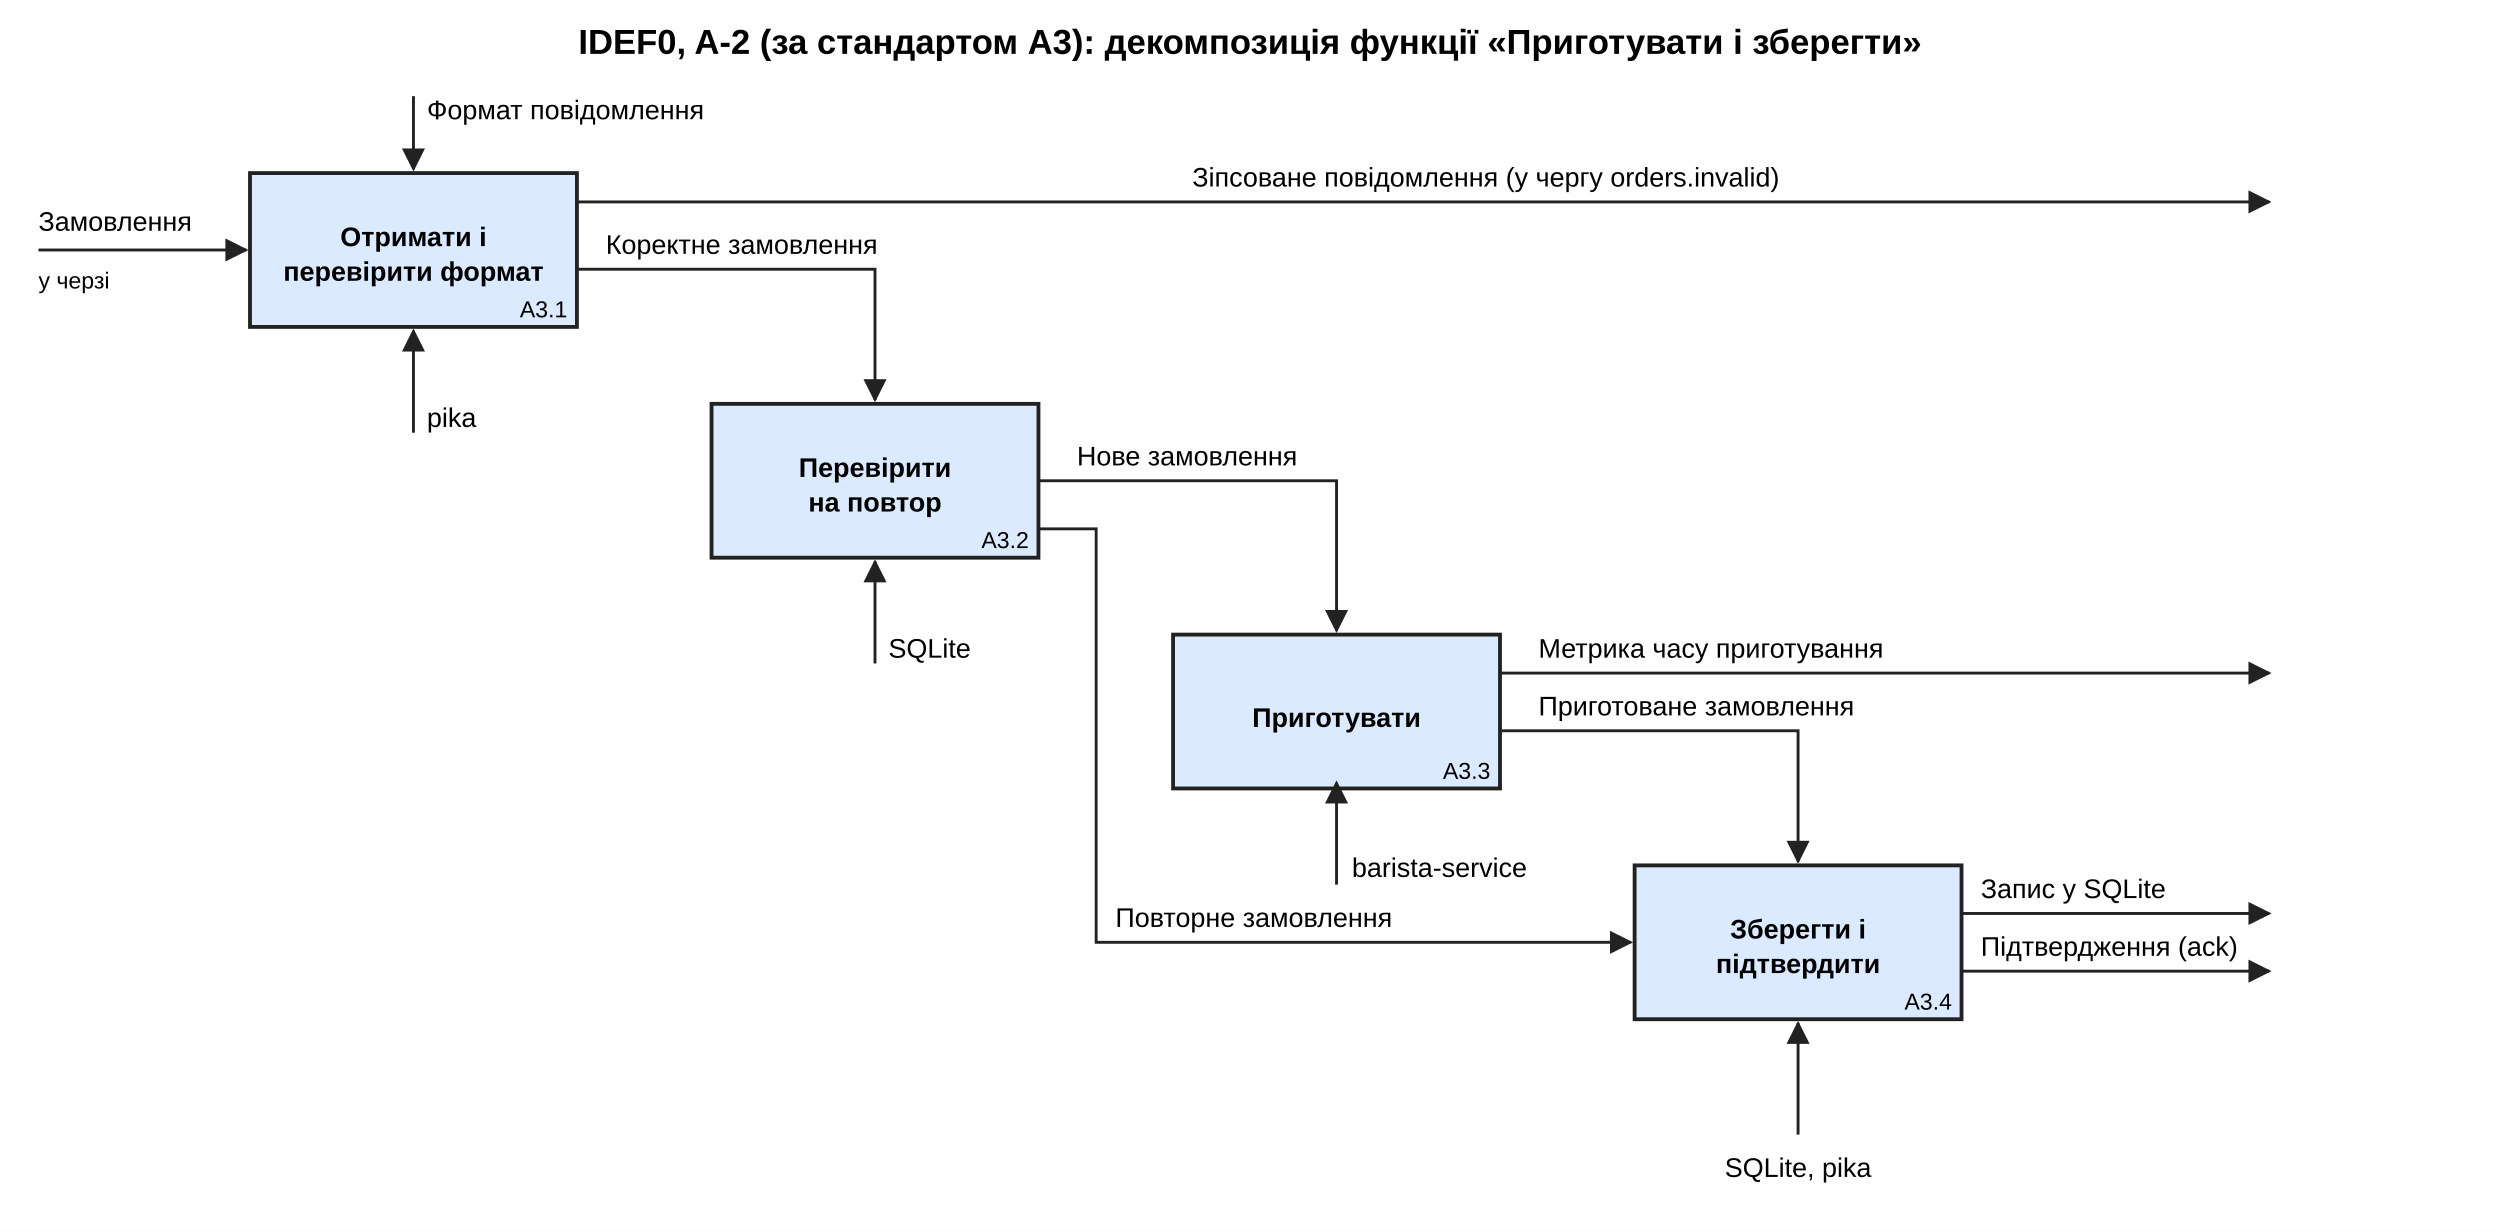
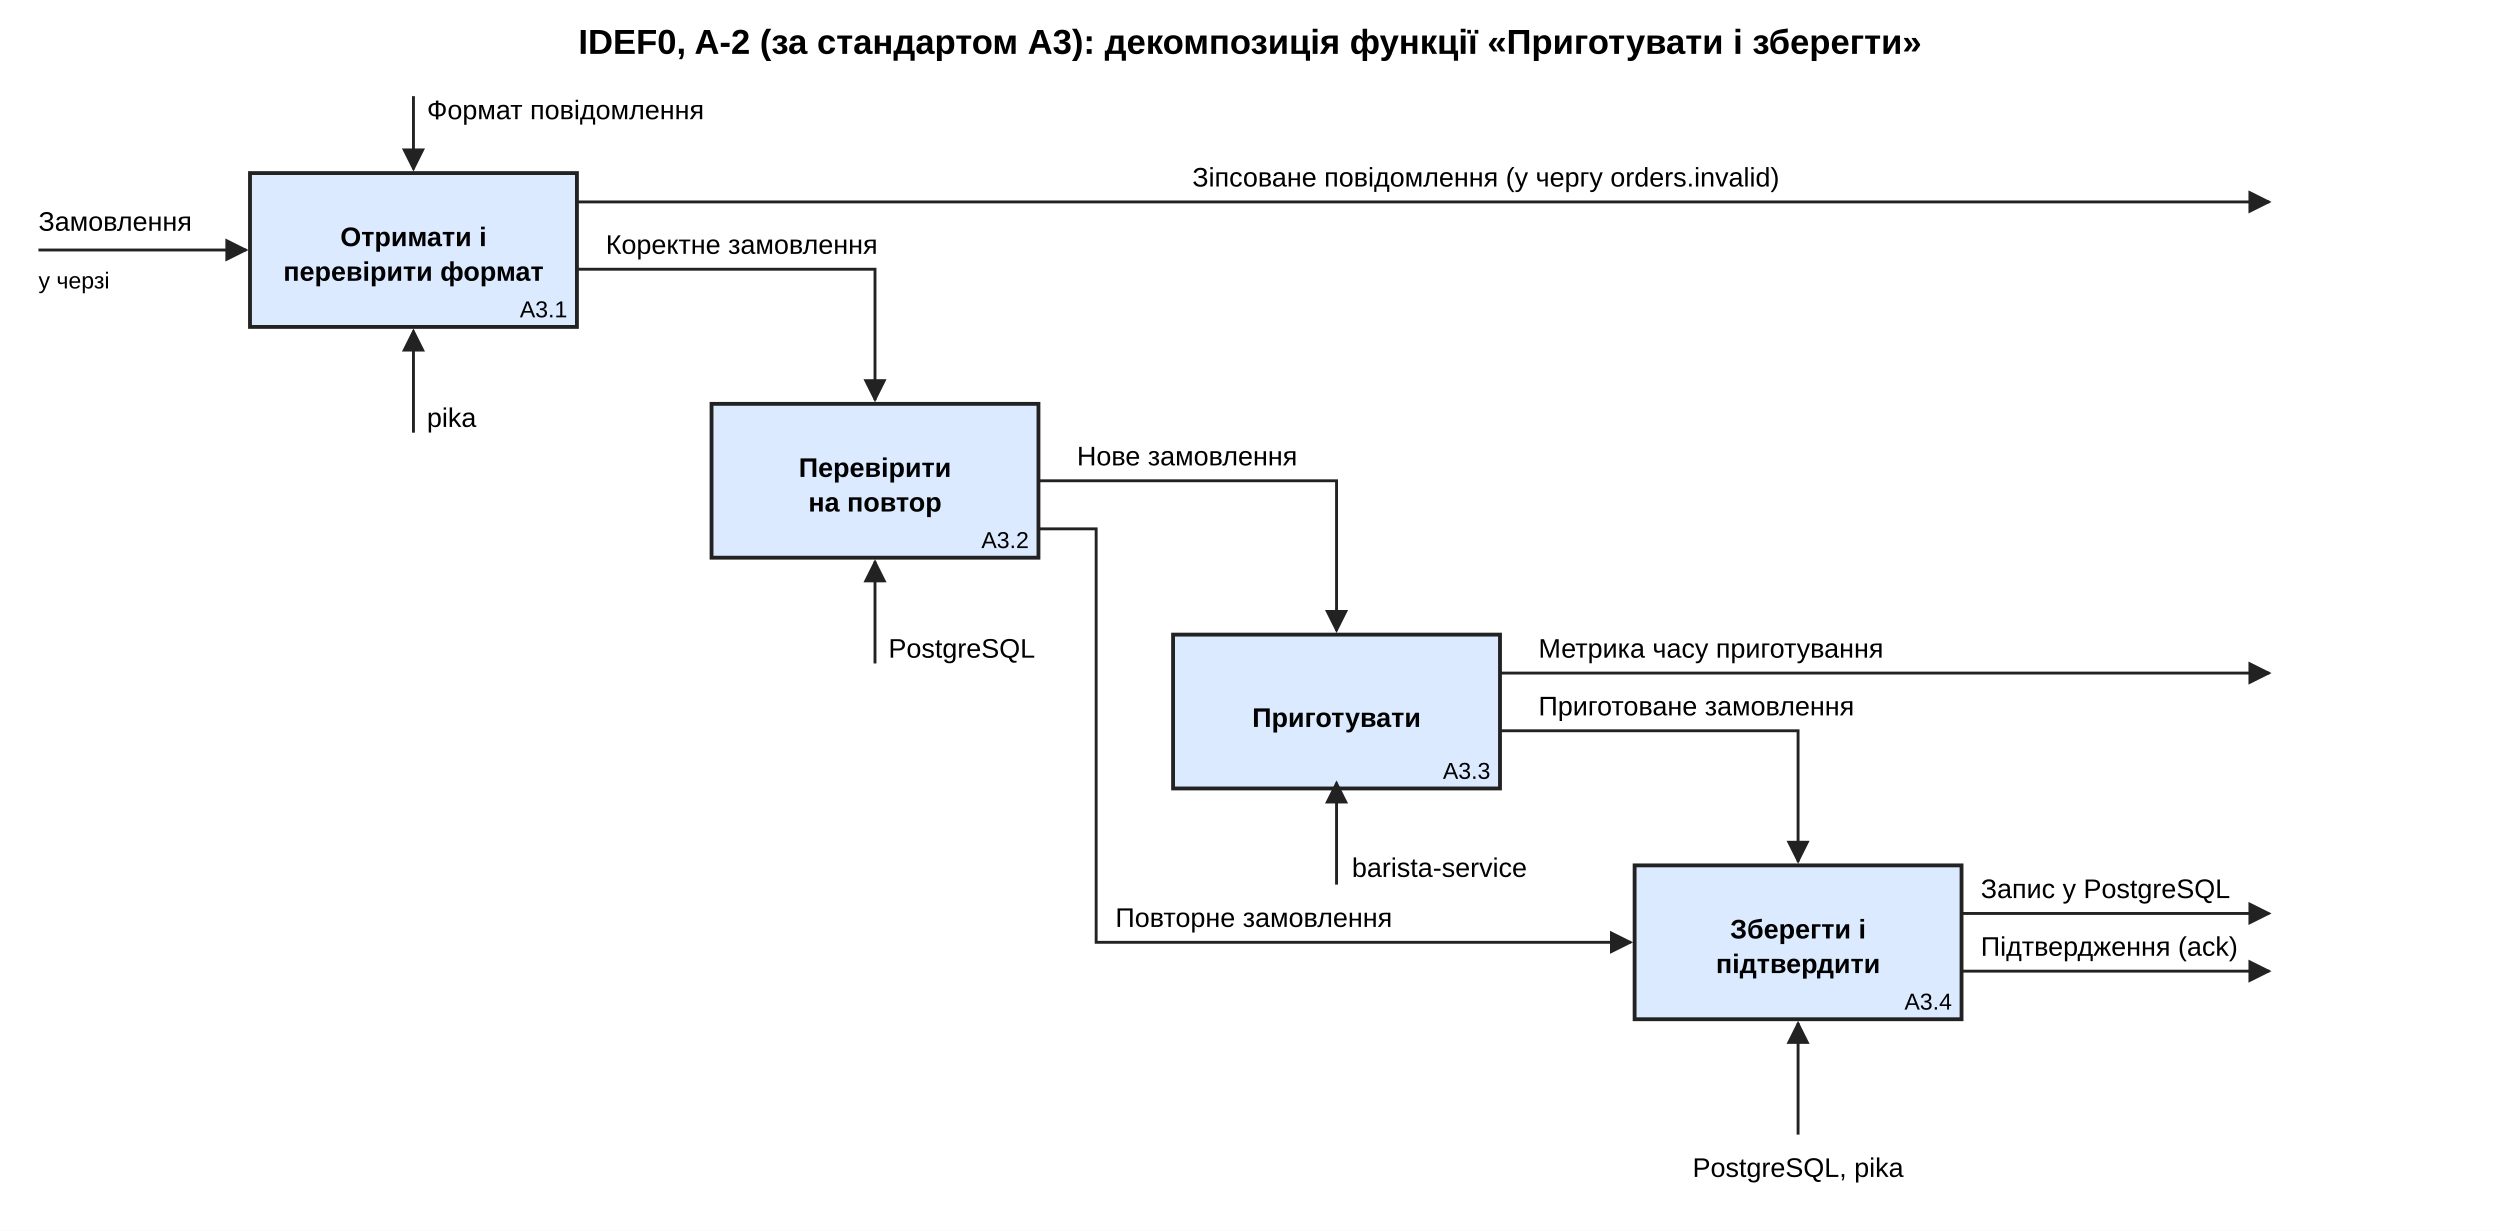
<svg xmlns="http://www.w3.org/2000/svg" viewBox="0 0 1300 640" font-family="Arial, sans-serif" font-size="14">
  <defs>
    <marker id="a" viewBox="0 0 10 10" refX="9" refY="5" markerWidth="8" markerHeight="8" orient="auto">
      <path d="M0 0L10 5L0 10z" fill="#222" />
    </marker>
  </defs>
  <rect width="1300" height="640" fill="#fff" />
  <text x="650" y="28" text-anchor="middle" font-size="18" font-weight="bold">IDEF0, A-2 (за стандартом A3): декомпозиція функції «Приготувати і зберегти»</text>
  <g fill="#dbeafe" stroke="#222" stroke-width="2">
    <rect x="130" y="90" width="170" height="80" />
    <rect x="370" y="210" width="170" height="80" />
    <rect x="610" y="330" width="170" height="80" />
    <rect x="850" y="450" width="170" height="80" />
  </g>
  <g text-anchor="middle" font-weight="bold">
    <text x="215" y="128">Отримати і</text>
    <text x="215" y="146">перевірити формат</text>
    <text x="455" y="248">Перевірити</text>
    <text x="455" y="266">на повтор</text>
    <text x="695" y="378">Приготувати</text>
    <text x="935" y="488">Зберегти і</text>
    <text x="935" y="506">підтвердити</text>
  </g>
  <g text-anchor="end" font-size="12">
    <text x="295" y="165">A3.1</text>
    <text x="535" y="285">A3.2</text>
    <text x="775" y="405">A3.3</text>
    <text x="1015" y="525">A3.4</text>
  </g>
  <g stroke="#222" stroke-width="1.5" fill="none" marker-end="url(#a)">
    <path d="M20 130H128" />
    <path d="M300 105H1180" />
    <path d="M300 140H455V208" />
    <path d="M540 250H695V328" />
    <path d="M780 350H1180" />
    <path d="M780 380H935V448" />
    <path d="M540 275H570V490H848" />
    <path d="M1020 475H1180" />
    <path d="M1020 505H1180" />
    <path d="M215 50V88" />
    <path d="M215 225V172" />
    <path d="M455 345V292" />
    <path d="M695 465V412" transform="translate(0 -5)" />
    <path d="M935 590V532" />
  </g>
  <text x="20" y="120">Замовлення</text>
  <text x="20" y="150" font-size="12">у черзі</text>
  <text x="222" y="62">Формат повідомлення</text>
  <text x="620" y="97">Зіпсоване повідомлення (у чергу orders.invalid)</text>
  <text x="315" y="132">Коректне замовлення</text>
  <text x="560" y="242">Нове замовлення</text>
  <text x="800" y="342">Метрика часу приготування</text>
  <text x="800" y="372">Приготоване замовлення</text>
  <text x="580" y="482">Повторне замовлення</text>
-   <text x="1030" y="467">Запис у SQLite</text>
+   <text x="1030" y="467">Запис у PostgreSQL</text>
  <text x="1030" y="497">Підтвердження (ack)</text>
  <text x="222" y="222">pika</text>
-   <text x="462" y="342">SQLite</text>
+   <text x="462" y="342">PostgreSQL</text>
  <text x="703" y="456">barista-service</text>
-   <text x="935" y="612" text-anchor="middle">SQLite, pika</text>
+   <text x="935" y="612" text-anchor="middle">PostgreSQL, pika</text>
</svg>
